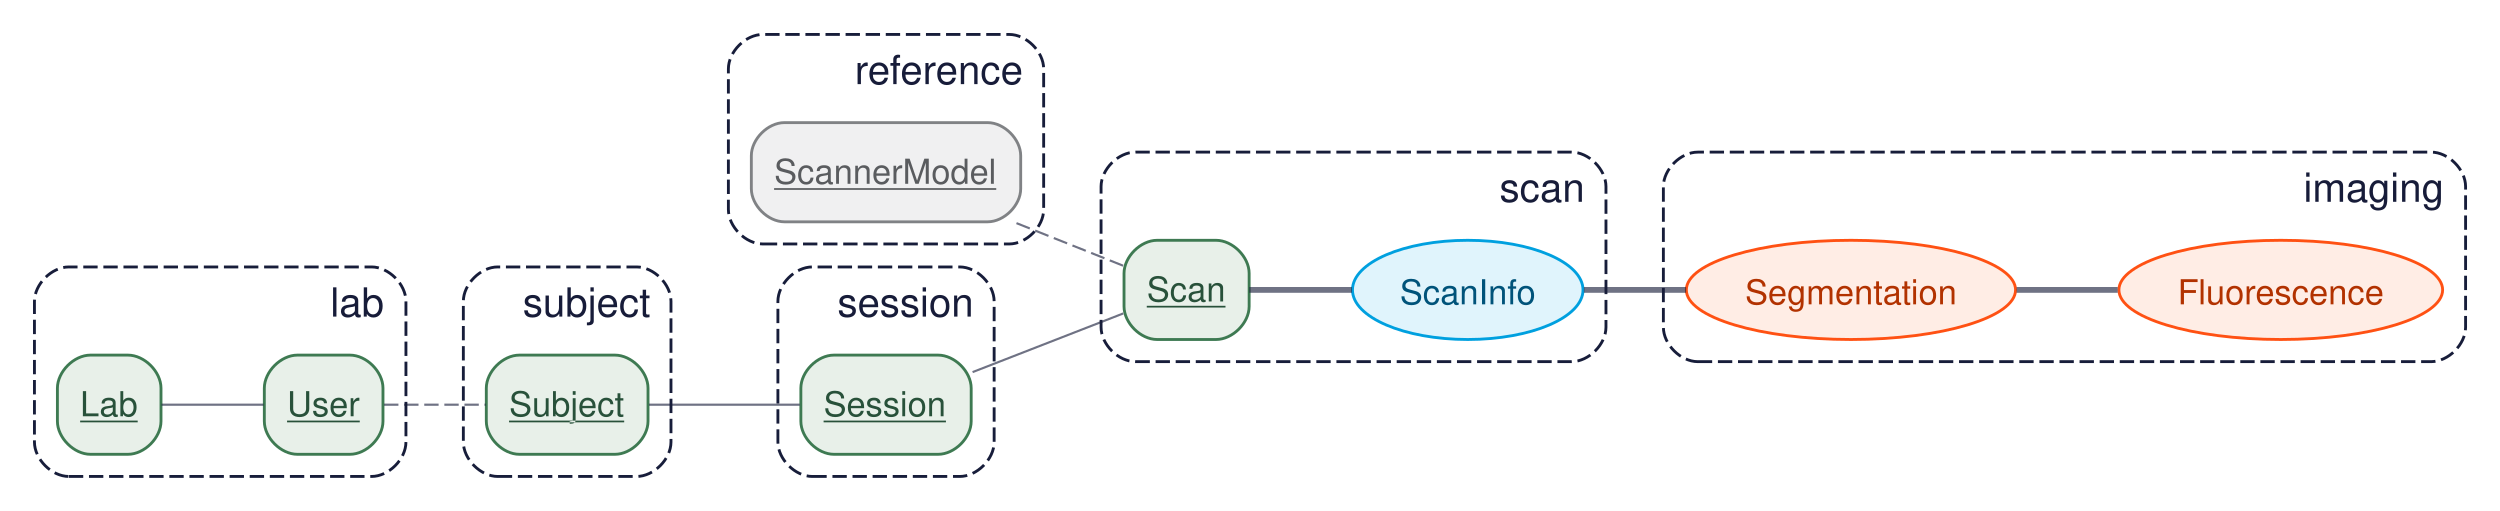
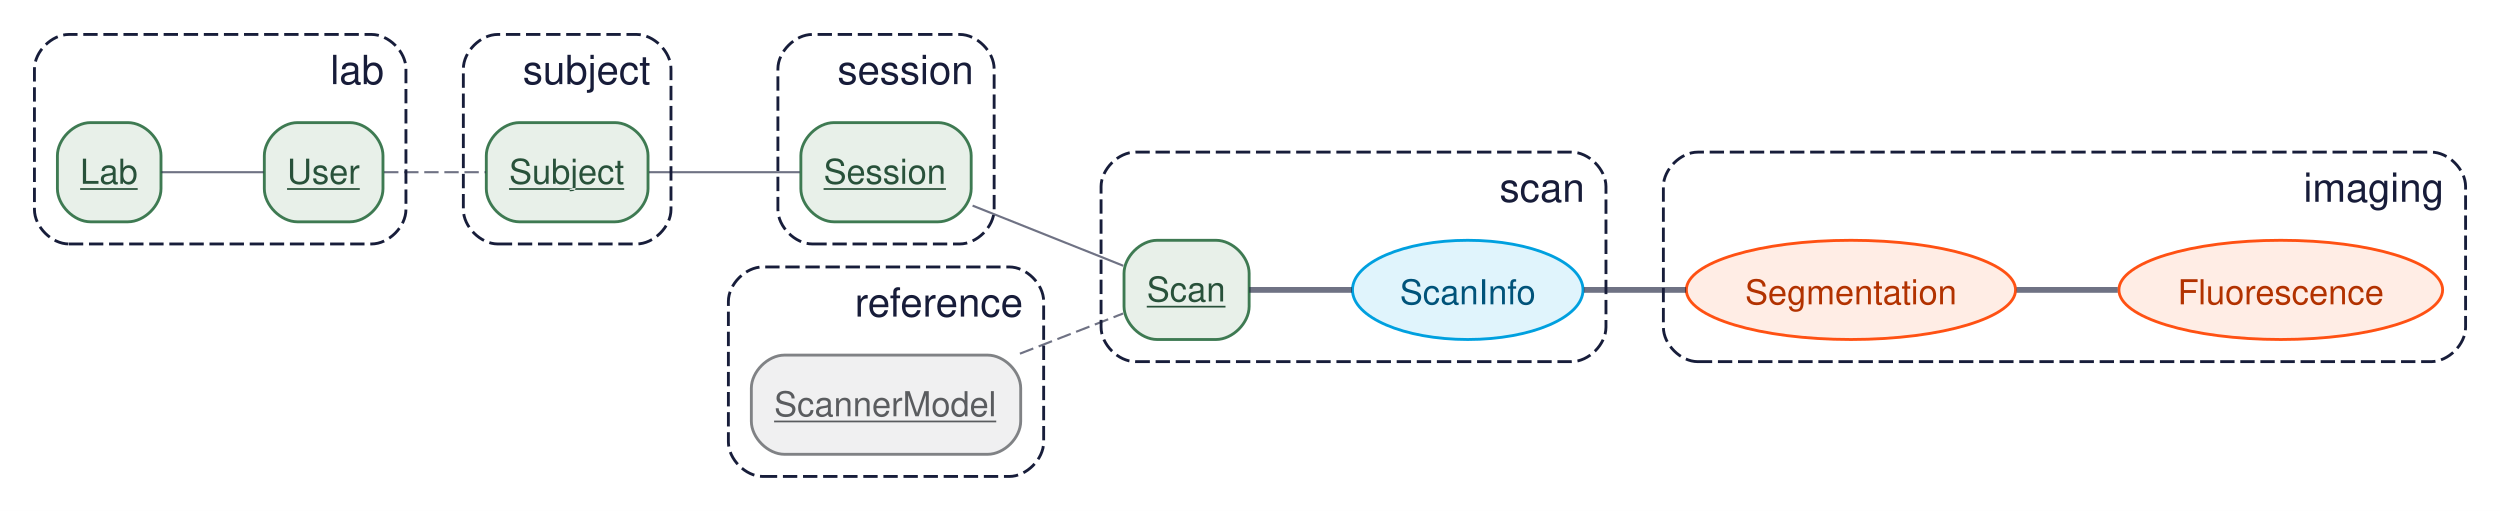
<svg xmlns="http://www.w3.org/2000/svg" xmlns:xlink="http://www.w3.org/1999/xlink" width="871pt" height="178pt" viewBox="0.00 0.00 871.00 178.00">
  <style>
@media (prefers-color-scheme: dark) {
  svg { background-color: #161A21; }
  polygon[fill="white"] { fill: #161A21; }
  [fill="#fffde7"] { fill: #3A3620; }
  [stroke="#c9bc5b"] { stroke: #C9BC5B; }
  [fill="#6b6420"] { fill: #EBE3A0; }
  [fill="#e8f0e9"] { fill: #16281F; }
  [stroke="#3e7a52"] { stroke: #6BBF94; }
  [fill="#28513a"] { fill: #BCE6CF; }
  [fill="#f0f0f1"] { fill: #242832; }
  [stroke="#808285"] { stroke: #9DA0A4; }
  [fill="#5a5c5f"] { fill: #C9CFD9; }
  [fill="#ffede5"] { fill: #331B12; }
  [stroke="#ff5113"] { stroke: #FF7A47; }
  [fill="#b23200"] { fill: #FFC7AE; }
  [fill="#e0f4fc"] { fill: #0F2433; }
  [stroke="#00a0df"] { stroke: #33B8E8; }
  [fill="#00537a"] { fill: #BEE7F9; }
  [fill="#ffffff"] { fill: #1E232C; }
  [stroke="#b9bbbe"] { stroke: #8F959D; }
  [fill="#55585c"] { fill: #C8CED8; }
  [fill="#edeef0"] { fill: #242730; }
  [stroke="#808890"] { stroke: #8890A0; }
  [fill="#404040"] { fill: #C7CDD6; }
  [stroke="#171c39"] { stroke: #AEB6C2; stroke-opacity: 0.753; }
  [stroke="#c77d3a"] { stroke: #D68C4A; stroke-opacity: 0.753; }
  [fill="#f3f5f8"] { fill: #2A313D; }
  [stroke="#f3f5f8"] { stroke: #2A313D; }
  [stroke="#171d3a"] { stroke: #606875; }
  [fill="#171c39"] { fill: #8A93A1; }
}
</style>
  <g id="graph0" class="graph" transform="scale(1 1) rotate(0) translate(4 174)">
    <polygon fill="white" stroke="none" points="-4,4 -4,-174 867.01,-174 867.01,4 -4,4" />
    <g id="clust1" class="cluster">
+       <path fill="none" stroke="#171d3a" stroke-dasharray="5,2" d="M20,-89C20,-89 125.43,-89 125.43,-89 131.43,-89 137.43,-95 137.43,-101 137.43,-101 137.43,-150 137.43,-150 137.43,-156 131.43,-162 125.43,-162 125.43,-162 20,-162 20,-162 14,-162 8,-156 8,-150 8,-150 8,-101 8,-101 8,-95 14,-89 20,-89" />
+       <text xml:space="preserve" text-anchor="middle" x="120.43" y="-144.7" font-family="Helvetica,sans-Serif" font-size="14.00" fill="#171c39">lab</text>
+     </g>
+     <g id="clust2" class="cluster">
+       <path fill="none" stroke="#171d3a" stroke-dasharray="5,2" d="M169.43,-89C169.43,-89 217.77,-89 217.77,-89 223.77,-89 229.77,-95 229.77,-101 229.77,-101 229.77,-150 229.77,-150 229.77,-156 223.77,-162 217.77,-162 217.77,-162 169.43,-162 169.43,-162 163.43,-162 157.43,-156 157.43,-150 157.43,-150 157.43,-101 157.43,-101 157.43,-95 163.43,-89 169.43,-89" />
+       <text xml:space="preserve" text-anchor="middle" x="200.39" y="-144.7" font-family="Helvetica,sans-Serif" font-size="14.00" fill="#171c39">subject</text>
+     </g>
+     <g id="clust3" class="cluster">
+       <path fill="none" stroke="#171d3a" stroke-dasharray="5,2" d="M279.02,-89C279.02,-89 330.36,-89 330.36,-89 336.36,-89 342.36,-95 342.36,-101 342.36,-101 342.36,-150 342.36,-150 342.36,-156 336.36,-162 330.36,-162 330.36,-162 279.02,-162 279.02,-162 273.02,-162 267.02,-156 267.02,-150 267.02,-150 267.02,-101 267.02,-101 267.02,-95 273.02,-89 279.02,-89" />
+       <text xml:space="preserve" text-anchor="middle" x="311.49" y="-144.7" font-family="Helvetica,sans-Serif" font-size="14.00" fill="#171c39">session</text>
+     </g>
+     <g id="clust4" class="cluster">
+       <path fill="none" stroke="#171d3a" stroke-dasharray="5,2" d="M261.77,-8C261.77,-8 347.61,-8 347.61,-8 353.61,-8 359.61,-14 359.61,-20 359.61,-20 359.61,-69 359.61,-69 359.61,-75 353.61,-81 347.61,-81 347.61,-81 261.77,-81 261.77,-81 255.77,-81 249.77,-75 249.77,-69 249.77,-69 249.77,-20 249.77,-20 249.77,-14 255.77,-8 261.77,-8" />
+       <text xml:space="preserve" text-anchor="middle" x="323.11" y="-63.7" font-family="Helvetica,sans-Serif" font-size="14.00" fill="#171c39">reference</text>
+     </g>
+     <g id="clust5" class="cluster">
+       <path fill="none" stroke="#171d3a" stroke-dasharray="5,2" d="M391.61,-48C391.61,-48 543.52,-48 543.52,-48 549.52,-48 555.52,-54 555.52,-60 555.52,-60 555.52,-109 555.52,-109 555.52,-115 549.52,-121 543.52,-121 543.52,-121 391.61,-121 391.61,-121 385.61,-121 379.61,-115 379.61,-109 379.61,-109 379.61,-60 379.61,-60 379.61,-54 385.61,-48 391.61,-48" />
+       <text xml:space="preserve" text-anchor="middle" x="533.27" y="-103.7" font-family="Helvetica,sans-Serif" font-size="14.00" fill="#171c39">scan</text>
+     </g>
+     <g id="clust6" class="cluster">
      <path fill="none" stroke="#171d3a" stroke-dasharray="5,2" d="M587.52,-48C587.52,-48 843.01,-48 843.01,-48 849.01,-48 855.01,-54 855.01,-60 855.01,-60 855.01,-109 855.01,-109 855.01,-115 849.01,-121 843.01,-121 843.01,-121 587.52,-121 587.52,-121 581.52,-121 575.52,-115 575.52,-109 575.52,-109 575.52,-60 575.52,-60 575.52,-54 581.52,-48 587.52,-48" />
      <text xml:space="preserve" text-anchor="middle" x="823.01" y="-103.7" font-family="Helvetica,sans-Serif" font-size="14.00" fill="#171c39">imaging</text>
    </g>
-     <g id="clust2" class="cluster">
-       <path fill="none" stroke="#171d3a" stroke-dasharray="5,2" d="M20,-8C20,-8 125.43,-8 125.43,-8 131.43,-8 137.43,-14 137.43,-20 137.43,-20 137.43,-69 137.43,-69 137.43,-75 131.43,-81 125.43,-81 125.43,-81 20,-81 20,-81 14,-81 8,-75 8,-69 8,-69 8,-20 8,-20 8,-14 14,-8 20,-8" />
-       <text xml:space="preserve" text-anchor="middle" x="120.43" y="-63.7" font-family="Helvetica,sans-Serif" font-size="14.00" fill="#171c39">lab</text>
-     </g>
-     <g id="clust3" class="cluster">
-       <path fill="none" stroke="#171d3a" stroke-dasharray="5,2" d="M261.77,-89C261.77,-89 347.61,-89 347.61,-89 353.61,-89 359.61,-95 359.61,-101 359.61,-101 359.61,-150 359.61,-150 359.61,-156 353.61,-162 347.61,-162 347.61,-162 261.77,-162 261.77,-162 255.77,-162 249.77,-156 249.77,-150 249.77,-150 249.77,-101 249.77,-101 249.77,-95 255.77,-89 261.77,-89" />
-       <text xml:space="preserve" text-anchor="middle" x="323.11" y="-144.7" font-family="Helvetica,sans-Serif" font-size="14.00" fill="#171c39">reference</text>
-     </g>
-     <g id="clust4" class="cluster">
-       <path fill="none" stroke="#171d3a" stroke-dasharray="5,2" d="M391.61,-48C391.61,-48 543.52,-48 543.52,-48 549.52,-48 555.52,-54 555.52,-60 555.52,-60 555.52,-109 555.52,-109 555.52,-115 549.52,-121 543.52,-121 543.52,-121 391.61,-121 391.61,-121 385.61,-121 379.61,-115 379.61,-109 379.61,-109 379.61,-60 379.61,-60 379.61,-54 385.61,-48 391.61,-48" />
-       <text xml:space="preserve" text-anchor="middle" x="533.27" y="-103.7" font-family="Helvetica,sans-Serif" font-size="14.00" fill="#171c39">scan</text>
-     </g>
-     <g id="clust5" class="cluster">
-       <path fill="none" stroke="#171d3a" stroke-dasharray="5,2" d="M279.02,-8C279.02,-8 330.36,-8 330.36,-8 336.36,-8 342.36,-14 342.36,-20 342.36,-20 342.36,-69 342.36,-69 342.36,-75 336.36,-81 330.36,-81 330.36,-81 279.02,-81 279.02,-81 273.02,-81 267.02,-75 267.02,-69 267.02,-69 267.02,-20 267.02,-20 267.02,-14 273.02,-8 279.02,-8" />
-       <text xml:space="preserve" text-anchor="middle" x="311.49" y="-63.7" font-family="Helvetica,sans-Serif" font-size="14.00" fill="#171c39">session</text>
-     </g>
-     <g id="clust6" class="cluster">
-       <path fill="none" stroke="#171d3a" stroke-dasharray="5,2" d="M169.43,-8C169.43,-8 217.77,-8 217.77,-8 223.77,-8 229.77,-14 229.77,-20 229.77,-20 229.77,-69 229.77,-69 229.77,-75 223.77,-81 217.77,-81 217.77,-81 169.43,-81 169.43,-81 163.43,-81 157.43,-75 157.43,-69 157.43,-69 157.43,-20 157.43,-20 157.43,-14 163.43,-8 169.43,-8" />
-       <text xml:space="preserve" text-anchor="middle" x="200.39" y="-63.7" font-family="Helvetica,sans-Serif" font-size="14.00" fill="#171c39">subject</text>
-     </g>
    <g id="node1" class="node">
      <g id="a_node1">
-         <a xlink:title="→ Segmentation&#13;------------------------------&#13;timestamps           &#13;">
-           <ellipse fill="#ffede5" stroke="#ff5113" cx="790.62" cy="-73" rx="56.39" ry="17.28" />
-           <text xml:space="preserve" text-anchor="middle" x="790.62" y="-67.97" font-family="Helvetica,sans-Serif" font-size="12.00" fill="#b23200">Fluorescence</text>
+         <a xlink:title="lab_name             &#13;------------------------------&#13;institution          &#13;">
+           <path fill="#e8f0e9" stroke="#3e7a52" d="M40.57,-131.28C40.57,-131.28 27.52,-131.28 27.52,-131.28 21.76,-131.28 16,-125.52 16,-119.76 16,-119.76 16,-108.24 16,-108.24 16,-102.48 21.76,-96.72 27.52,-96.72 27.52,-96.72 40.57,-96.72 40.57,-96.72 46.33,-96.72 52.09,-102.48 52.09,-108.24 52.09,-108.24 52.09,-119.76 52.09,-119.76 52.09,-125.52 46.33,-131.28 40.57,-131.28" />
+           <text xml:space="preserve" text-anchor="start" x="23.92" y="-109.97" font-family="Helvetica,sans-Serif" text-decoration="underline" font-size="12.00" fill="#28513a">Lab</text>
        </a>
      </g>
    </g>
-     <g id="node2" class="node">
-       <g id="a_node2">
-         <a xlink:title="lab_name             &#13;------------------------------&#13;institution          &#13;">
-           <path fill="#e8f0e9" stroke="#3e7a52" d="M40.57,-50.28C40.57,-50.28 27.52,-50.28 27.52,-50.28 21.76,-50.28 16,-44.52 16,-38.76 16,-38.76 16,-27.24 16,-27.24 16,-21.48 21.76,-15.72 27.52,-15.72 27.52,-15.72 40.57,-15.72 40.57,-15.72 46.33,-15.72 52.09,-21.48 52.09,-27.24 52.09,-27.24 52.09,-38.76 52.09,-38.76 52.09,-44.52 46.33,-50.28 40.57,-50.28" />
-           <text xml:space="preserve" text-anchor="start" x="23.92" y="-28.98" font-family="Helvetica,sans-Serif" text-decoration="underline" font-size="12.00" fill="#28513a">Lab</text>
+     <g id="node7" class="node">
+       <g id="a_node7">
+         <a xlink:title="→ Lab&#13;user_name            &#13;------------------------------&#13;email                &#13;">
+           <path fill="#e8f0e9" stroke="#3e7a52" d="M117.91,-131.28C117.91,-131.28 99.61,-131.28 99.61,-131.28 93.85,-131.28 88.09,-125.52 88.09,-119.76 88.09,-119.76 88.09,-108.24 88.09,-108.24 88.09,-102.48 93.85,-96.72 99.61,-96.72 99.61,-96.72 117.91,-96.72 117.91,-96.72 123.67,-96.72 129.43,-102.48 129.43,-108.24 129.43,-108.24 129.43,-119.76 129.43,-119.76 129.43,-125.52 123.67,-131.28 117.91,-131.28" />
+           <text xml:space="preserve" text-anchor="start" x="96.01" y="-109.97" font-family="Helvetica,sans-Serif" text-decoration="underline" font-size="12.00" fill="#28513a">User</text>
        </a>
      </g>
    </g>
-     <g id="node8" class="node">
-       <g id="a_node8">
-         <a xlink:title="→ Lab&#13;user_name            &#13;------------------------------&#13;email                &#13;">
-           <path fill="#e8f0e9" stroke="#3e7a52" d="M117.91,-50.28C117.91,-50.28 99.61,-50.28 99.61,-50.28 93.85,-50.28 88.09,-44.52 88.09,-38.76 88.09,-38.76 88.09,-27.24 88.09,-27.24 88.09,-21.48 93.85,-15.72 99.61,-15.72 99.61,-15.72 117.91,-15.72 117.91,-15.72 123.67,-15.72 129.43,-21.48 129.43,-27.24 129.43,-27.24 129.43,-38.76 129.43,-38.76 129.43,-44.52 123.67,-50.28 117.91,-50.28" />
-           <text xml:space="preserve" text-anchor="start" x="96.01" y="-28.98" font-family="Helvetica,sans-Serif" text-decoration="underline" font-size="12.00" fill="#28513a">User</text>
+     <g id="edge1" class="edge">
+       <path fill="none" stroke="#171c39" stroke-width="0.75" stroke-opacity="0.62" d="M52.28,-114C62.94,-114 76.68,-114 87.82,-114" />
+     </g>
+     <g id="node2" class="node">
+       <g id="a_node2">
+         <a xlink:title="subject_id           &#13;------------------------------&#13;→ User&#13;species              &#13;date_of_birth        &#13;">
+           <path fill="#e8f0e9" stroke="#3e7a52" d="M210.25,-131.28C210.25,-131.28 176.95,-131.28 176.95,-131.28 171.19,-131.28 165.43,-125.52 165.43,-119.76 165.43,-119.76 165.43,-108.24 165.43,-108.24 165.43,-102.48 171.19,-96.72 176.95,-96.72 176.95,-96.72 210.25,-96.72 210.25,-96.72 216.01,-96.72 221.77,-102.48 221.77,-108.24 221.77,-108.24 221.77,-119.76 221.77,-119.76 221.77,-125.52 216.01,-131.28 210.25,-131.28" />
+           <text xml:space="preserve" text-anchor="start" x="173.35" y="-109.97" font-family="Helvetica,sans-Serif" text-decoration="underline" font-size="12.00" fill="#28513a">Subject</text>
        </a>
      </g>
    </g>
-     <g id="edge2" class="edge">
-       <path fill="none" stroke="#171c39" stroke-width="0.75" stroke-opacity="0.62" d="M52.28,-33C62.94,-33 76.68,-33 87.82,-33" />
-     </g>
    <g id="node3" class="node">
      <g id="a_node3">
-         <a xlink:title="scanner_model        &#13;------------------------------&#13;manufacturer         &#13;">
-           <path fill="#f0f0f1" stroke="#808285" d="M340.09,-131.28C340.09,-131.28 269.29,-131.28 269.29,-131.28 263.53,-131.28 257.77,-125.52 257.77,-119.76 257.77,-119.76 257.77,-108.24 257.77,-108.24 257.77,-102.48 263.53,-96.72 269.29,-96.72 269.29,-96.72 340.09,-96.72 340.09,-96.72 345.85,-96.72 351.61,-102.48 351.61,-108.24 351.61,-108.24 351.61,-119.76 351.61,-119.76 351.61,-125.52 345.85,-131.28 340.09,-131.28" />
-           <text xml:space="preserve" text-anchor="start" x="265.69" y="-109.97" font-family="Helvetica,sans-Serif" text-decoration="underline" font-size="12.00" fill="#5a5c5f">ScannerModel</text>
+         <a xlink:title="→ Subject&#13;session_date         &#13;------------------------------&#13;session_notes        &#13;">
+           <path fill="#e8f0e9" stroke="#3e7a52" d="M322.84,-131.28C322.84,-131.28 286.54,-131.28 286.54,-131.28 280.78,-131.28 275.02,-125.52 275.02,-119.76 275.02,-119.76 275.02,-108.24 275.02,-108.24 275.02,-102.48 280.78,-96.72 286.54,-96.72 286.54,-96.72 322.84,-96.72 322.84,-96.72 328.6,-96.72 334.36,-102.48 334.36,-108.24 334.36,-108.24 334.36,-119.76 334.36,-119.76 334.36,-125.52 328.6,-131.28 322.84,-131.28" />
+           <text xml:space="preserve" text-anchor="start" x="282.94" y="-109.97" font-family="Helvetica,sans-Serif" text-decoration="underline" font-size="12.00" fill="#28513a">Session</text>
        </a>
      </g>
    </g>
-     <g id="node9" class="node">
-       <g id="a_node9">
+     <g id="edge3" class="edge">
+       <path fill="none" stroke="#171c39" stroke-width="0.75" stroke-opacity="0.62" d="M222.13,-114C238.16,-114 258.36,-114 274.64,-114" />
+     </g>
+     <g id="node5" class="node">
+       <g id="a_node5">
        <a xlink:title="→ Session&#13;scan_idx             &#13;------------------------------&#13;→ ScannerModel&#13;depth                &#13;">
          <path fill="#e8f0e9" stroke="#3e7a52" d="M419.68,-90.28C419.68,-90.28 399.13,-90.28 399.13,-90.28 393.37,-90.28 387.61,-84.52 387.61,-78.76 387.61,-78.76 387.61,-67.24 387.61,-67.24 387.61,-61.48 393.37,-55.72 399.13,-55.72 399.13,-55.72 419.68,-55.72 419.68,-55.72 425.44,-55.72 431.2,-61.48 431.2,-67.24 431.2,-67.24 431.2,-78.76 431.2,-78.76 431.2,-84.52 425.44,-90.28 419.68,-90.28" />
          <text xml:space="preserve" text-anchor="start" x="395.53" y="-68.97" font-family="Helvetica,sans-Serif" text-decoration="underline" font-size="12.00" fill="#28513a">Scan</text>
        </a>
      </g>
    </g>
    <g id="edge4" class="edge">
-       <path fill="none" stroke="#171c39" stroke-width="0.75" stroke-dasharray="5,2" stroke-opacity="0.62" d="M350.14,-96.26C363.05,-91.1 376.55,-85.72 387.29,-81.43" />
+       <path fill="none" stroke="#171c39" stroke-width="0.75" stroke-opacity="0.62" d="M334.85,-102.36C351.57,-95.68 372.19,-87.46 387.34,-81.41" />
    </g>
    <g id="node4" class="node">
      <g id="a_node4">
+         <a xlink:title="scanner_model        &#13;------------------------------&#13;manufacturer         &#13;">
+           <path fill="#f0f0f1" stroke="#808285" d="M340.09,-50.28C340.09,-50.28 269.29,-50.28 269.29,-50.28 263.53,-50.28 257.77,-44.52 257.77,-38.76 257.77,-38.76 257.77,-27.24 257.77,-27.24 257.77,-21.48 263.53,-15.72 269.29,-15.72 269.29,-15.72 340.09,-15.72 340.09,-15.72 345.85,-15.72 351.61,-21.48 351.61,-27.24 351.61,-27.24 351.61,-38.76 351.61,-38.76 351.61,-44.52 345.85,-50.28 340.09,-50.28" />
+           <text xml:space="preserve" text-anchor="start" x="265.69" y="-28.98" font-family="Helvetica,sans-Serif" text-decoration="underline" font-size="12.00" fill="#5a5c5f">ScannerModel</text>
+         </a>
+       </g>
+     </g>
+     <g id="edge5" class="edge">
+       <path fill="none" stroke="#171c39" stroke-width="0.75" stroke-dasharray="5,2" stroke-opacity="0.62" d="M351.34,-50.78C363.88,-55.66 376.87,-60.72 387.29,-64.78" />
+     </g>
+     <g id="node8" class="node">
+       <g id="a_node8">
        <a xlink:title="→ Scan&#13;------------------------------&#13;nframes              &#13;fps                  &#13;">
          <ellipse fill="#e0f4fc" stroke="#00a0df" cx="507.36" cy="-73" rx="40.16" ry="17.28" />
          <text xml:space="preserve" text-anchor="middle" x="507.36" y="-67.97" font-family="Helvetica,sans-Serif" font-size="12.00" fill="#00537a">ScanInfo</text>
        </a>
      </g>
    </g>
-     <g id="node7" class="node">
-       <g id="a_node7">
+     <g id="edge6" class="edge">
+       <path fill="none" stroke="#171c39" stroke-width="2" stroke-opacity="0.62" d="M431.23,-73C441.7,-73 454.75,-73 467.01,-73" />
+     </g>
+     <g id="node6" class="node">
+       <g id="a_node6">
        <a xlink:title="→ ScanInfo&#13;------------------------------&#13;num_rois             &#13;">
          <ellipse fill="#ffede5" stroke="#ff5113" cx="640.87" cy="-73" rx="57.35" ry="17.28" />
          <text xml:space="preserve" text-anchor="middle" x="640.87" y="-67.97" font-family="Helvetica,sans-Serif" font-size="12.00" fill="#b23200">Segmentation</text>
        </a>
      </g>
    </g>
-     <g id="edge5" class="edge">
-       <path fill="none" stroke="#171c39" stroke-width="2" stroke-opacity="0.62" d="M547.82,-73C559.02,-73 571.43,-73 583.43,-73" />
-     </g>
-     <g id="node5" class="node">
-       <g id="a_node5">
-         <a xlink:title="→ Subject&#13;session_date         &#13;------------------------------&#13;session_notes        &#13;">
-           <path fill="#e8f0e9" stroke="#3e7a52" d="M322.84,-50.28C322.84,-50.28 286.54,-50.28 286.54,-50.28 280.78,-50.28 275.02,-44.52 275.02,-38.76 275.02,-38.76 275.02,-27.24 275.02,-27.24 275.02,-21.48 280.78,-15.72 286.54,-15.72 286.54,-15.72 322.84,-15.72 322.84,-15.72 328.6,-15.72 334.36,-21.48 334.36,-27.24 334.36,-27.24 334.36,-38.76 334.36,-38.76 334.36,-44.52 328.6,-50.28 322.84,-50.28" />
-           <text xml:space="preserve" text-anchor="start" x="282.94" y="-28.98" font-family="Helvetica,sans-Serif" text-decoration="underline" font-size="12.00" fill="#28513a">Session</text>
-         </a>
-       </g>
-     </g>
-     <g id="edge7" class="edge">
-       <path fill="none" stroke="#171c39" stroke-width="0.75" stroke-opacity="0.62" d="M334.85,-44.36C351.57,-50.87 372.19,-58.9 387.34,-64.8" />
-     </g>
-     <g id="node6" class="node">
-       <g id="a_node6">
-         <a xlink:title="subject_id           &#13;------------------------------&#13;→ User&#13;species              &#13;date_of_birth        &#13;">
-           <path fill="#e8f0e9" stroke="#3e7a52" d="M210.25,-50.28C210.25,-50.28 176.95,-50.28 176.95,-50.28 171.19,-50.28 165.43,-44.52 165.43,-38.76 165.43,-38.76 165.43,-27.24 165.43,-27.24 165.43,-21.48 171.19,-15.72 176.95,-15.72 176.95,-15.72 210.25,-15.72 210.25,-15.72 216.01,-15.72 221.77,-21.48 221.77,-27.24 221.77,-27.24 221.77,-38.76 221.77,-38.76 221.77,-44.52 216.01,-50.28 210.25,-50.28" />
-           <text xml:space="preserve" text-anchor="start" x="173.35" y="-28.98" font-family="Helvetica,sans-Serif" text-decoration="underline" font-size="12.00" fill="#28513a">Subject</text>
+     <g id="node9" class="node">
+       <g id="a_node9">
+         <a xlink:title="→ Segmentation&#13;------------------------------&#13;timestamps           &#13;">
+           <ellipse fill="#ffede5" stroke="#ff5113" cx="790.62" cy="-73" rx="56.39" ry="17.28" />
+           <text xml:space="preserve" text-anchor="middle" x="790.62" y="-67.97" font-family="Helvetica,sans-Serif" font-size="12.00" fill="#b23200">Fluorescence</text>
        </a>
      </g>
    </g>
    <g id="edge8" class="edge">
-       <path fill="none" stroke="#171c39" stroke-width="0.75" stroke-opacity="0.62" d="M222.13,-33C238.16,-33 258.36,-33 274.64,-33" />
-     </g>
-     <g id="edge1" class="edge">
      <path fill="none" stroke="#171c39" stroke-width="2" stroke-opacity="0.62" d="M698.57,-73C710.13,-73 722.28,-73 733.8,-73" />
    </g>
-     <g id="edge3" class="edge">
-       <path fill="none" stroke="#171c39" stroke-width="0.75" stroke-dasharray="5,2" stroke-opacity="0.62" d="M129.81,-33C140.44,-33 153.66,-33 165.22,-33" />
+     <g id="edge2" class="edge">
+       <path fill="none" stroke="#171c39" stroke-width="0.75" stroke-dasharray="5,2" stroke-opacity="0.62" d="M129.81,-114C140.44,-114 153.66,-114 165.22,-114" />
    </g>
-     <g id="edge6" class="edge">
-       <path fill="none" stroke="#171c39" stroke-width="2" stroke-opacity="0.62" d="M431.23,-73C441.7,-73 454.75,-73 467.01,-73" />
+     <g id="edge7" class="edge">
+       <path fill="none" stroke="#171c39" stroke-width="2" stroke-opacity="0.62" d="M547.82,-73C559.02,-73 571.43,-73 583.43,-73" />
    </g>
  </g>
</svg>
